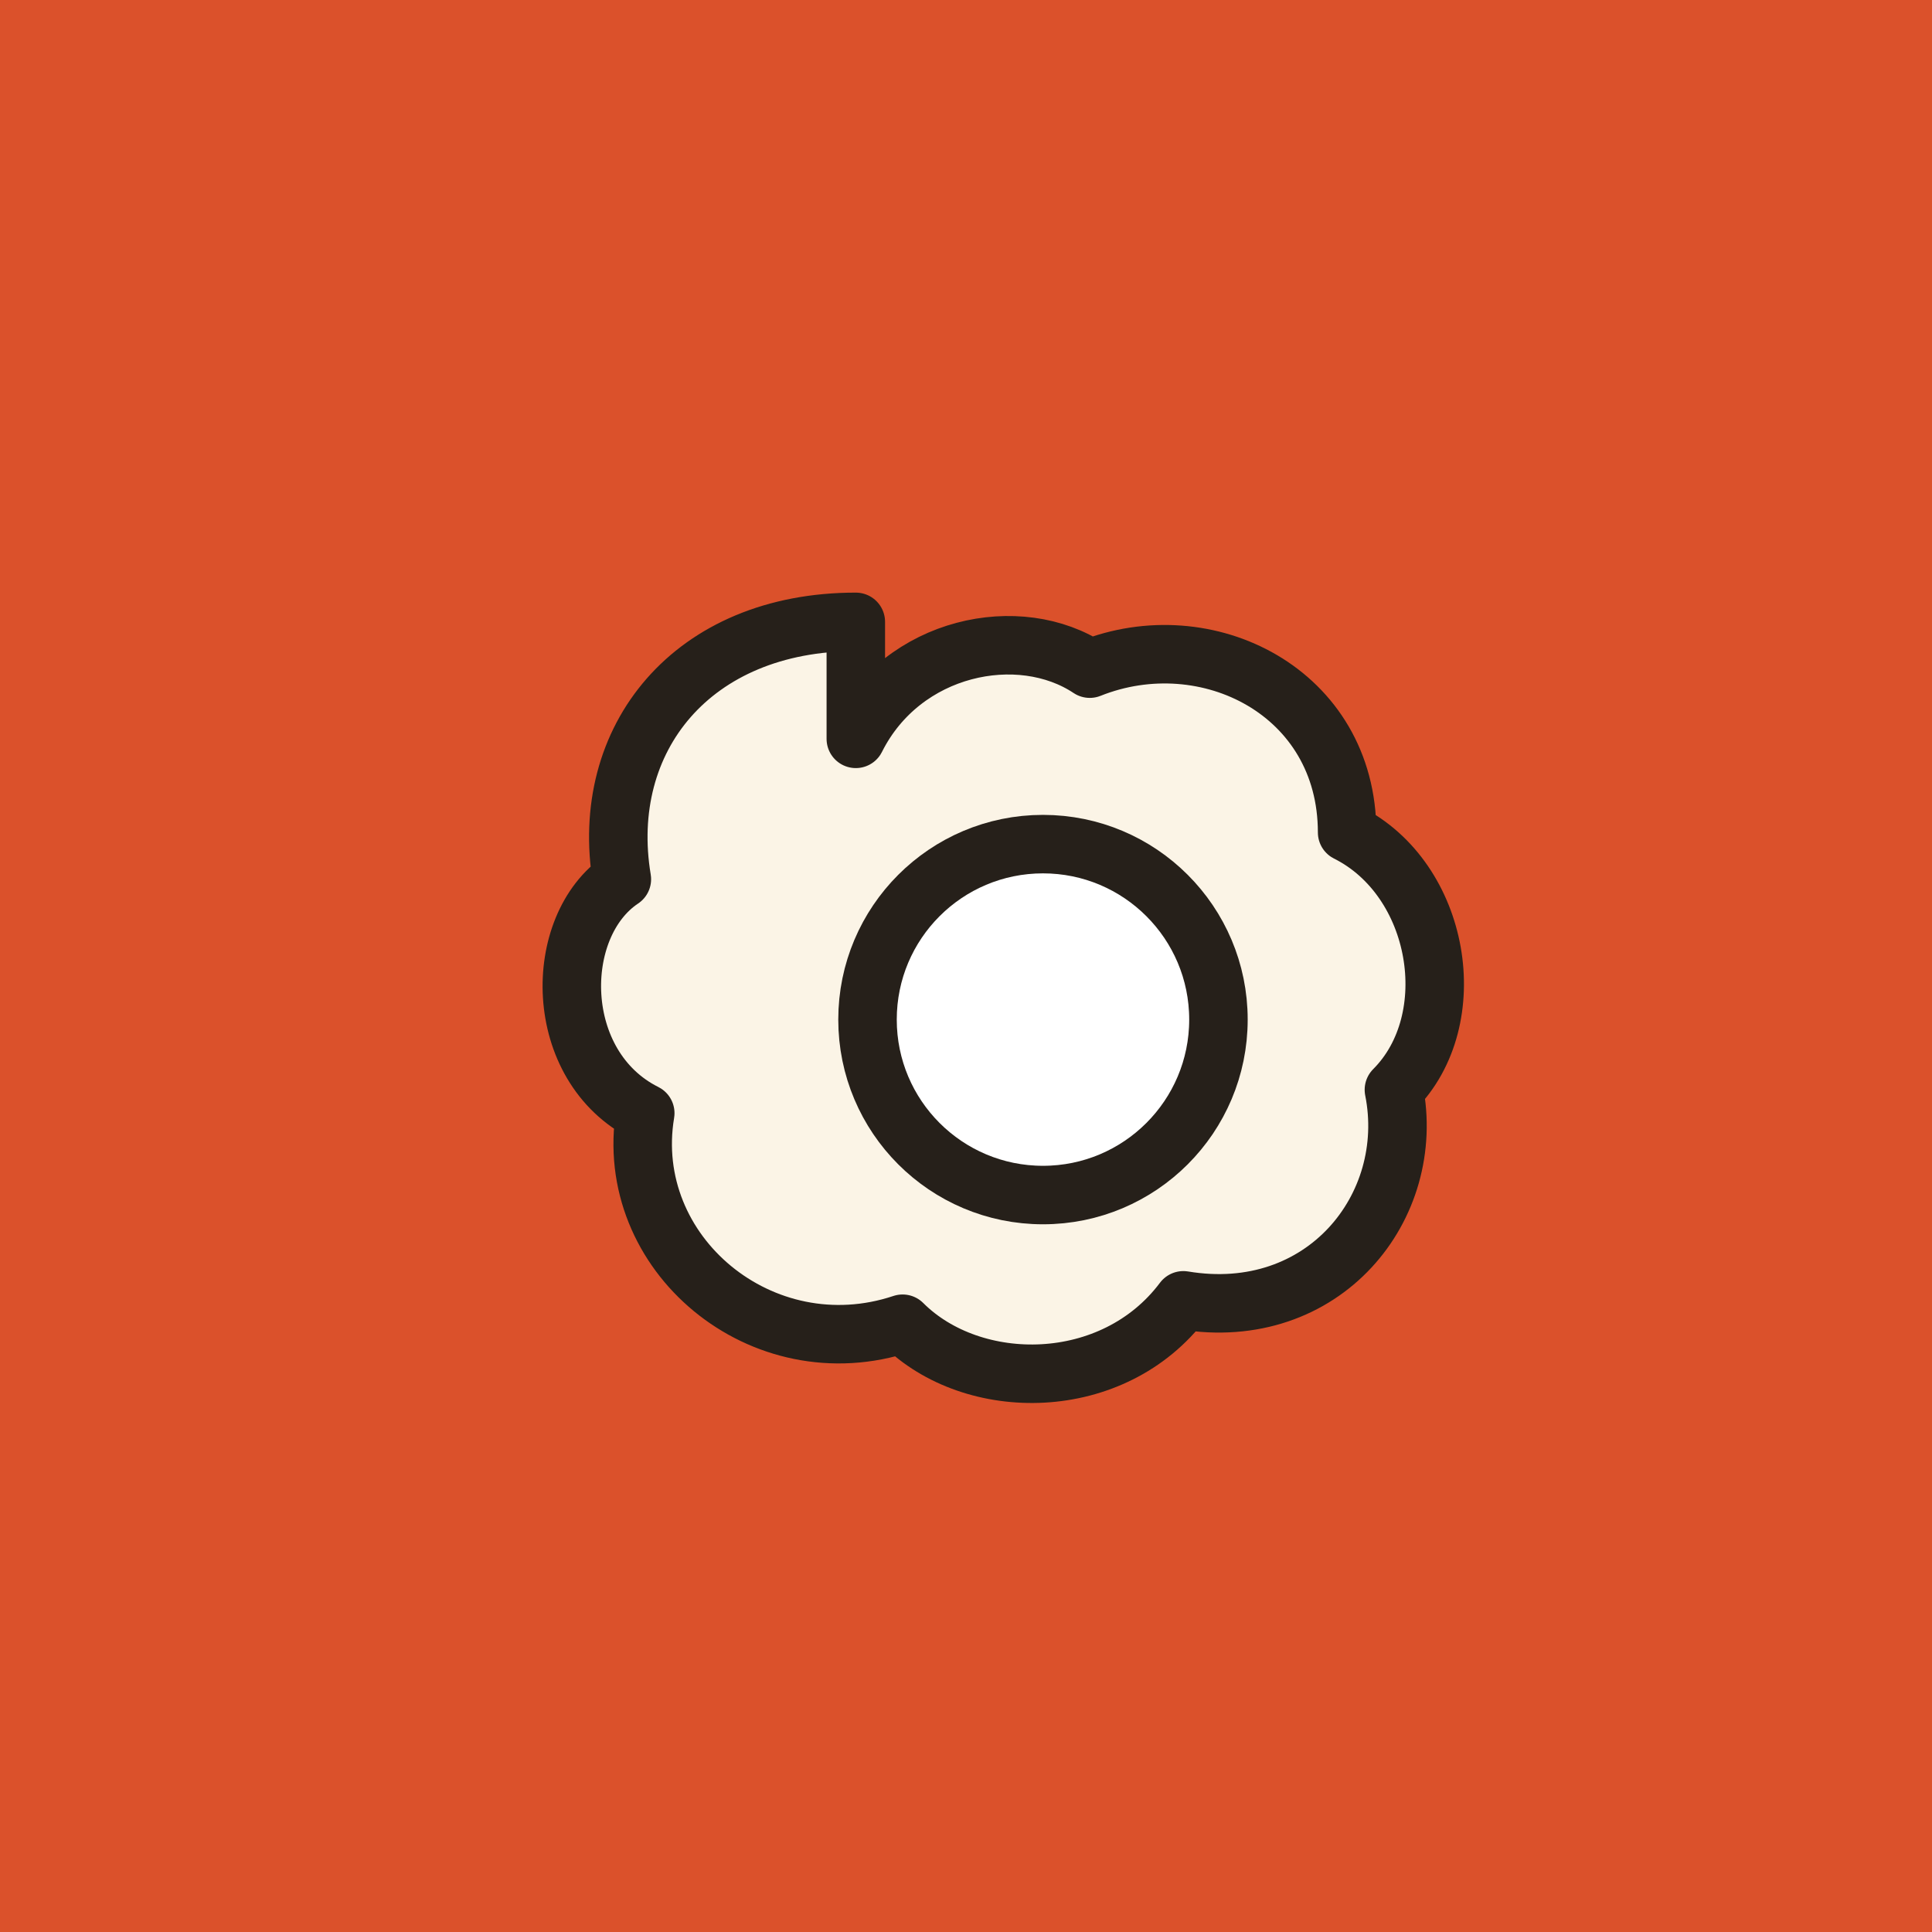
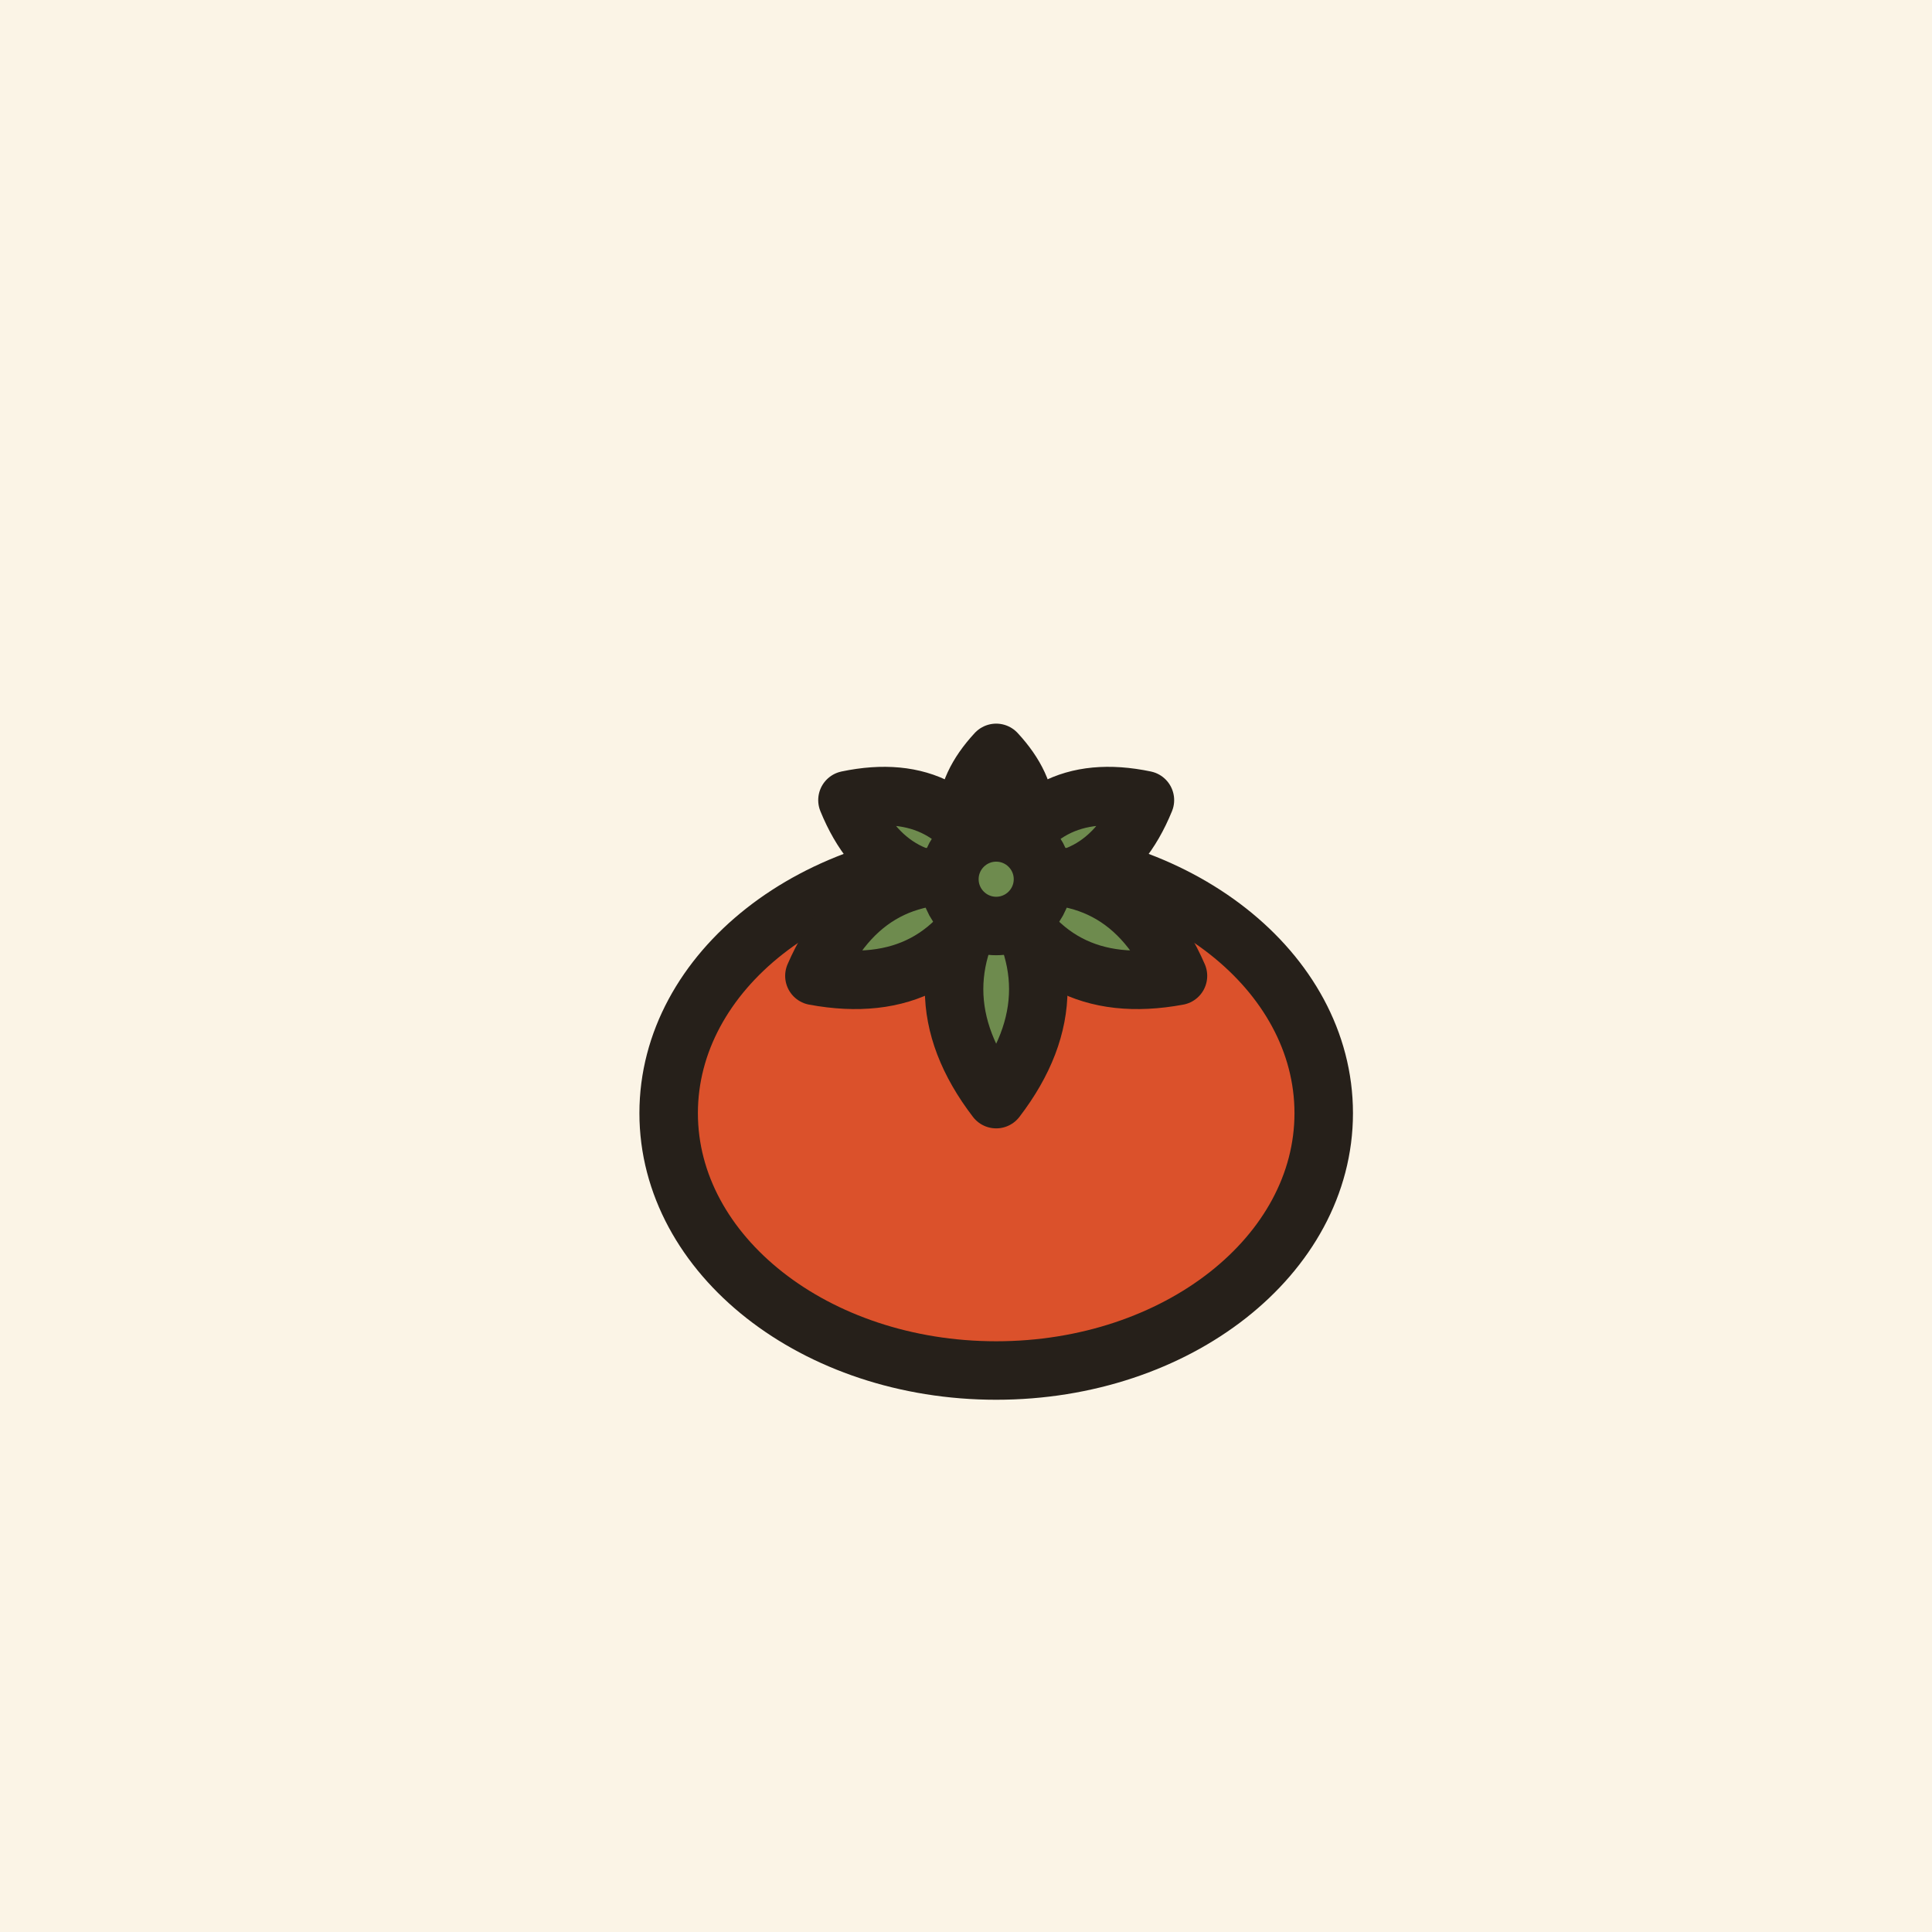
<svg xmlns="http://www.w3.org/2000/svg" viewBox="0 0 512 512">
-   <rect width="512" height="512" fill="#DB512B" />
+   <rect width="512" height="512" fill="#FBF4E6" />
  <g transform="translate(140 140) scale(6.2)">
-     <path d="M14 4C7 4 3 9 4 15c-3 2-3 8 1 10-1 6 5 11 11 9 3 3 9 3 12-1 6 1 10-4 9-9 3-3 2-9-2-11 0-6-6-9-11-7-3-2-8-1-10 3Z" fill="#FBF4E6" stroke="#26201A" stroke-width="2.5" stroke-linejoin="round" />
-     <circle cx="22" cy="21" r="7.5" fill="#FFFFFF" stroke="#26201A" stroke-width="2.5" />
+     <ellipse cx="20" cy="25" rx="14" ry="11" fill="#DB512B" stroke="#26201A" stroke-width="2.5" />
+     <g fill="#6E8B4E" stroke="#26201A" stroke-width="2.5" stroke-linejoin="round">
+       <path d="M0 0 Q-2.5 -2.7 0 -5.4 Q2.5 -2.7 0 0Z" transform="translate(20 15) rotate(0)" />
+       <path d="M0 0 Q-3 -3.6 0 -7.2 Q3 -3.6 0 0Z" transform="translate(20 15) rotate(62)" />
+       <path d="M0 0 Q-3 -3.6 0 -7.2 Q3 -3.6 0 0Z" transform="translate(20 15) rotate(298)" />
+       <path d="M0 0 Q-3.5 -4.4 0 -8.8 Q3.5 -4.4 0 0Z" transform="translate(20 15) rotate(118)" />
+       <path d="M0 0 Q-3.5 -4.4 0 -8.8 Q3.5 -4.4 0 0Z" transform="translate(20 15) rotate(242)" />
+       <path d="M0 0 Q-3.6 -4.7 0 -9.4 Q3.6 -4.7 0 0Z" transform="translate(20 15) rotate(180)" />
+     </g>
+     <circle cx="20" cy="15" r="2" fill="#6E8B4E" stroke="#26201A" stroke-width="2.5" />
  </g>
</svg>
